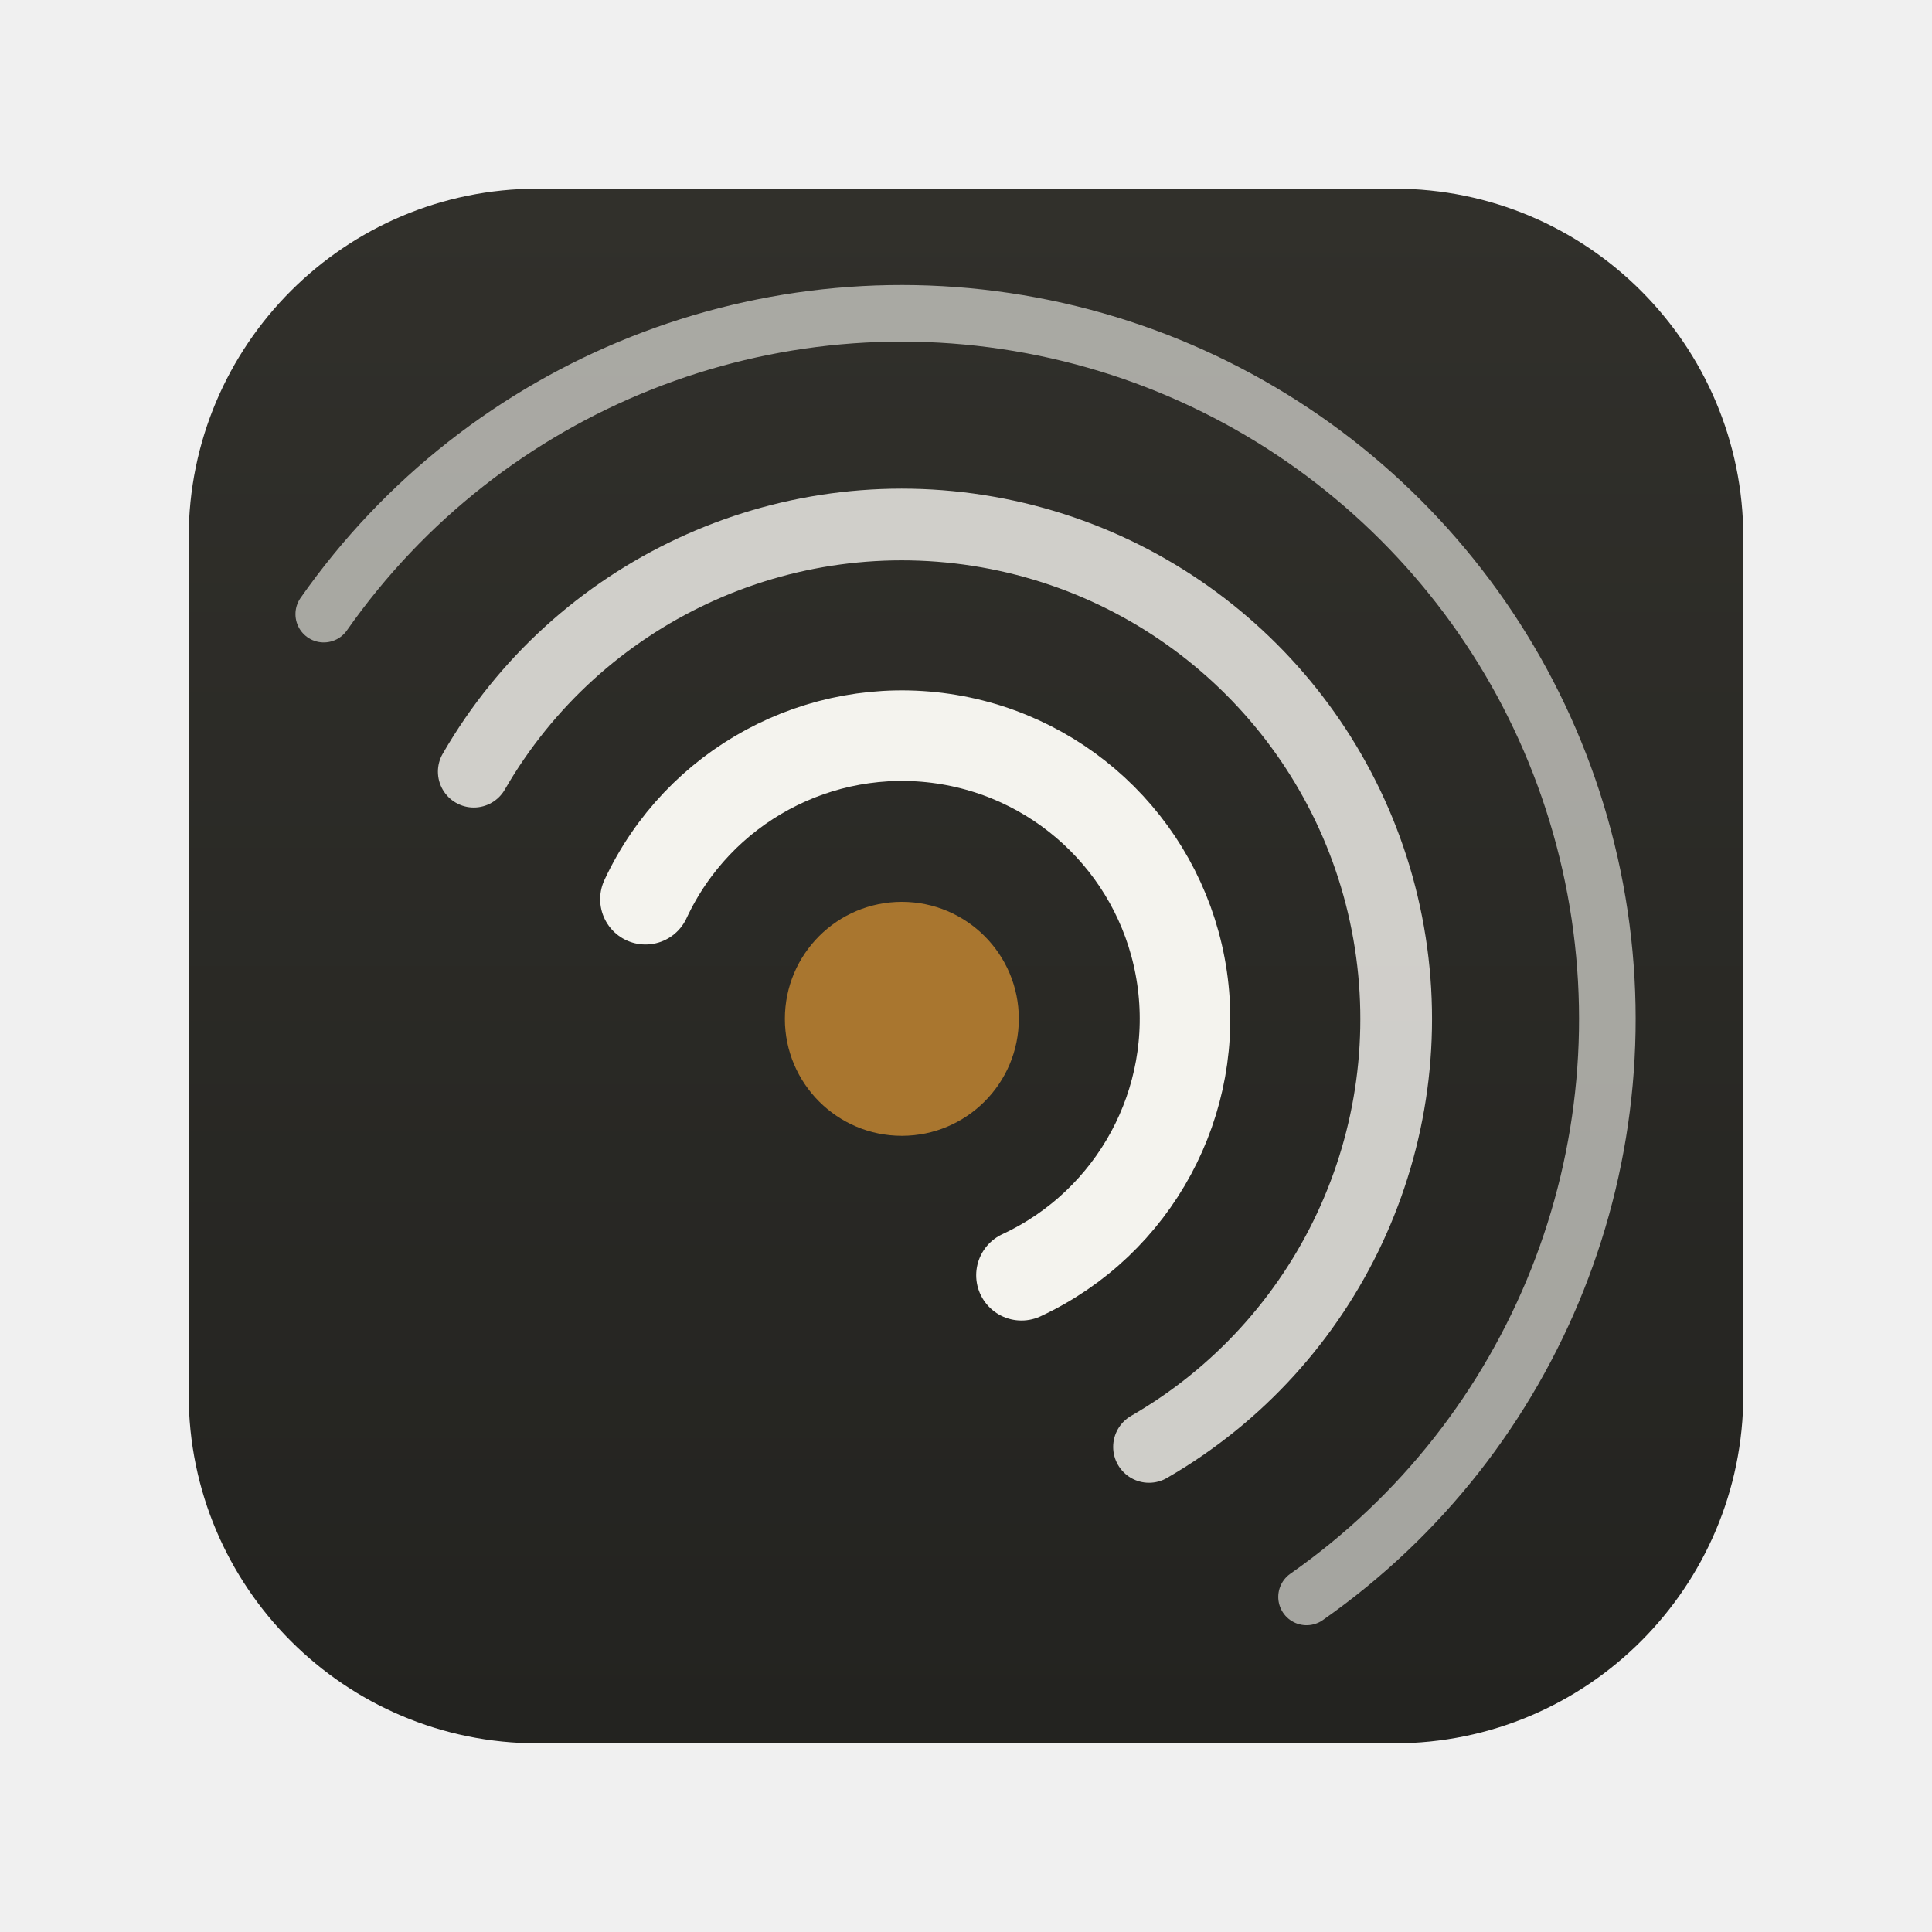
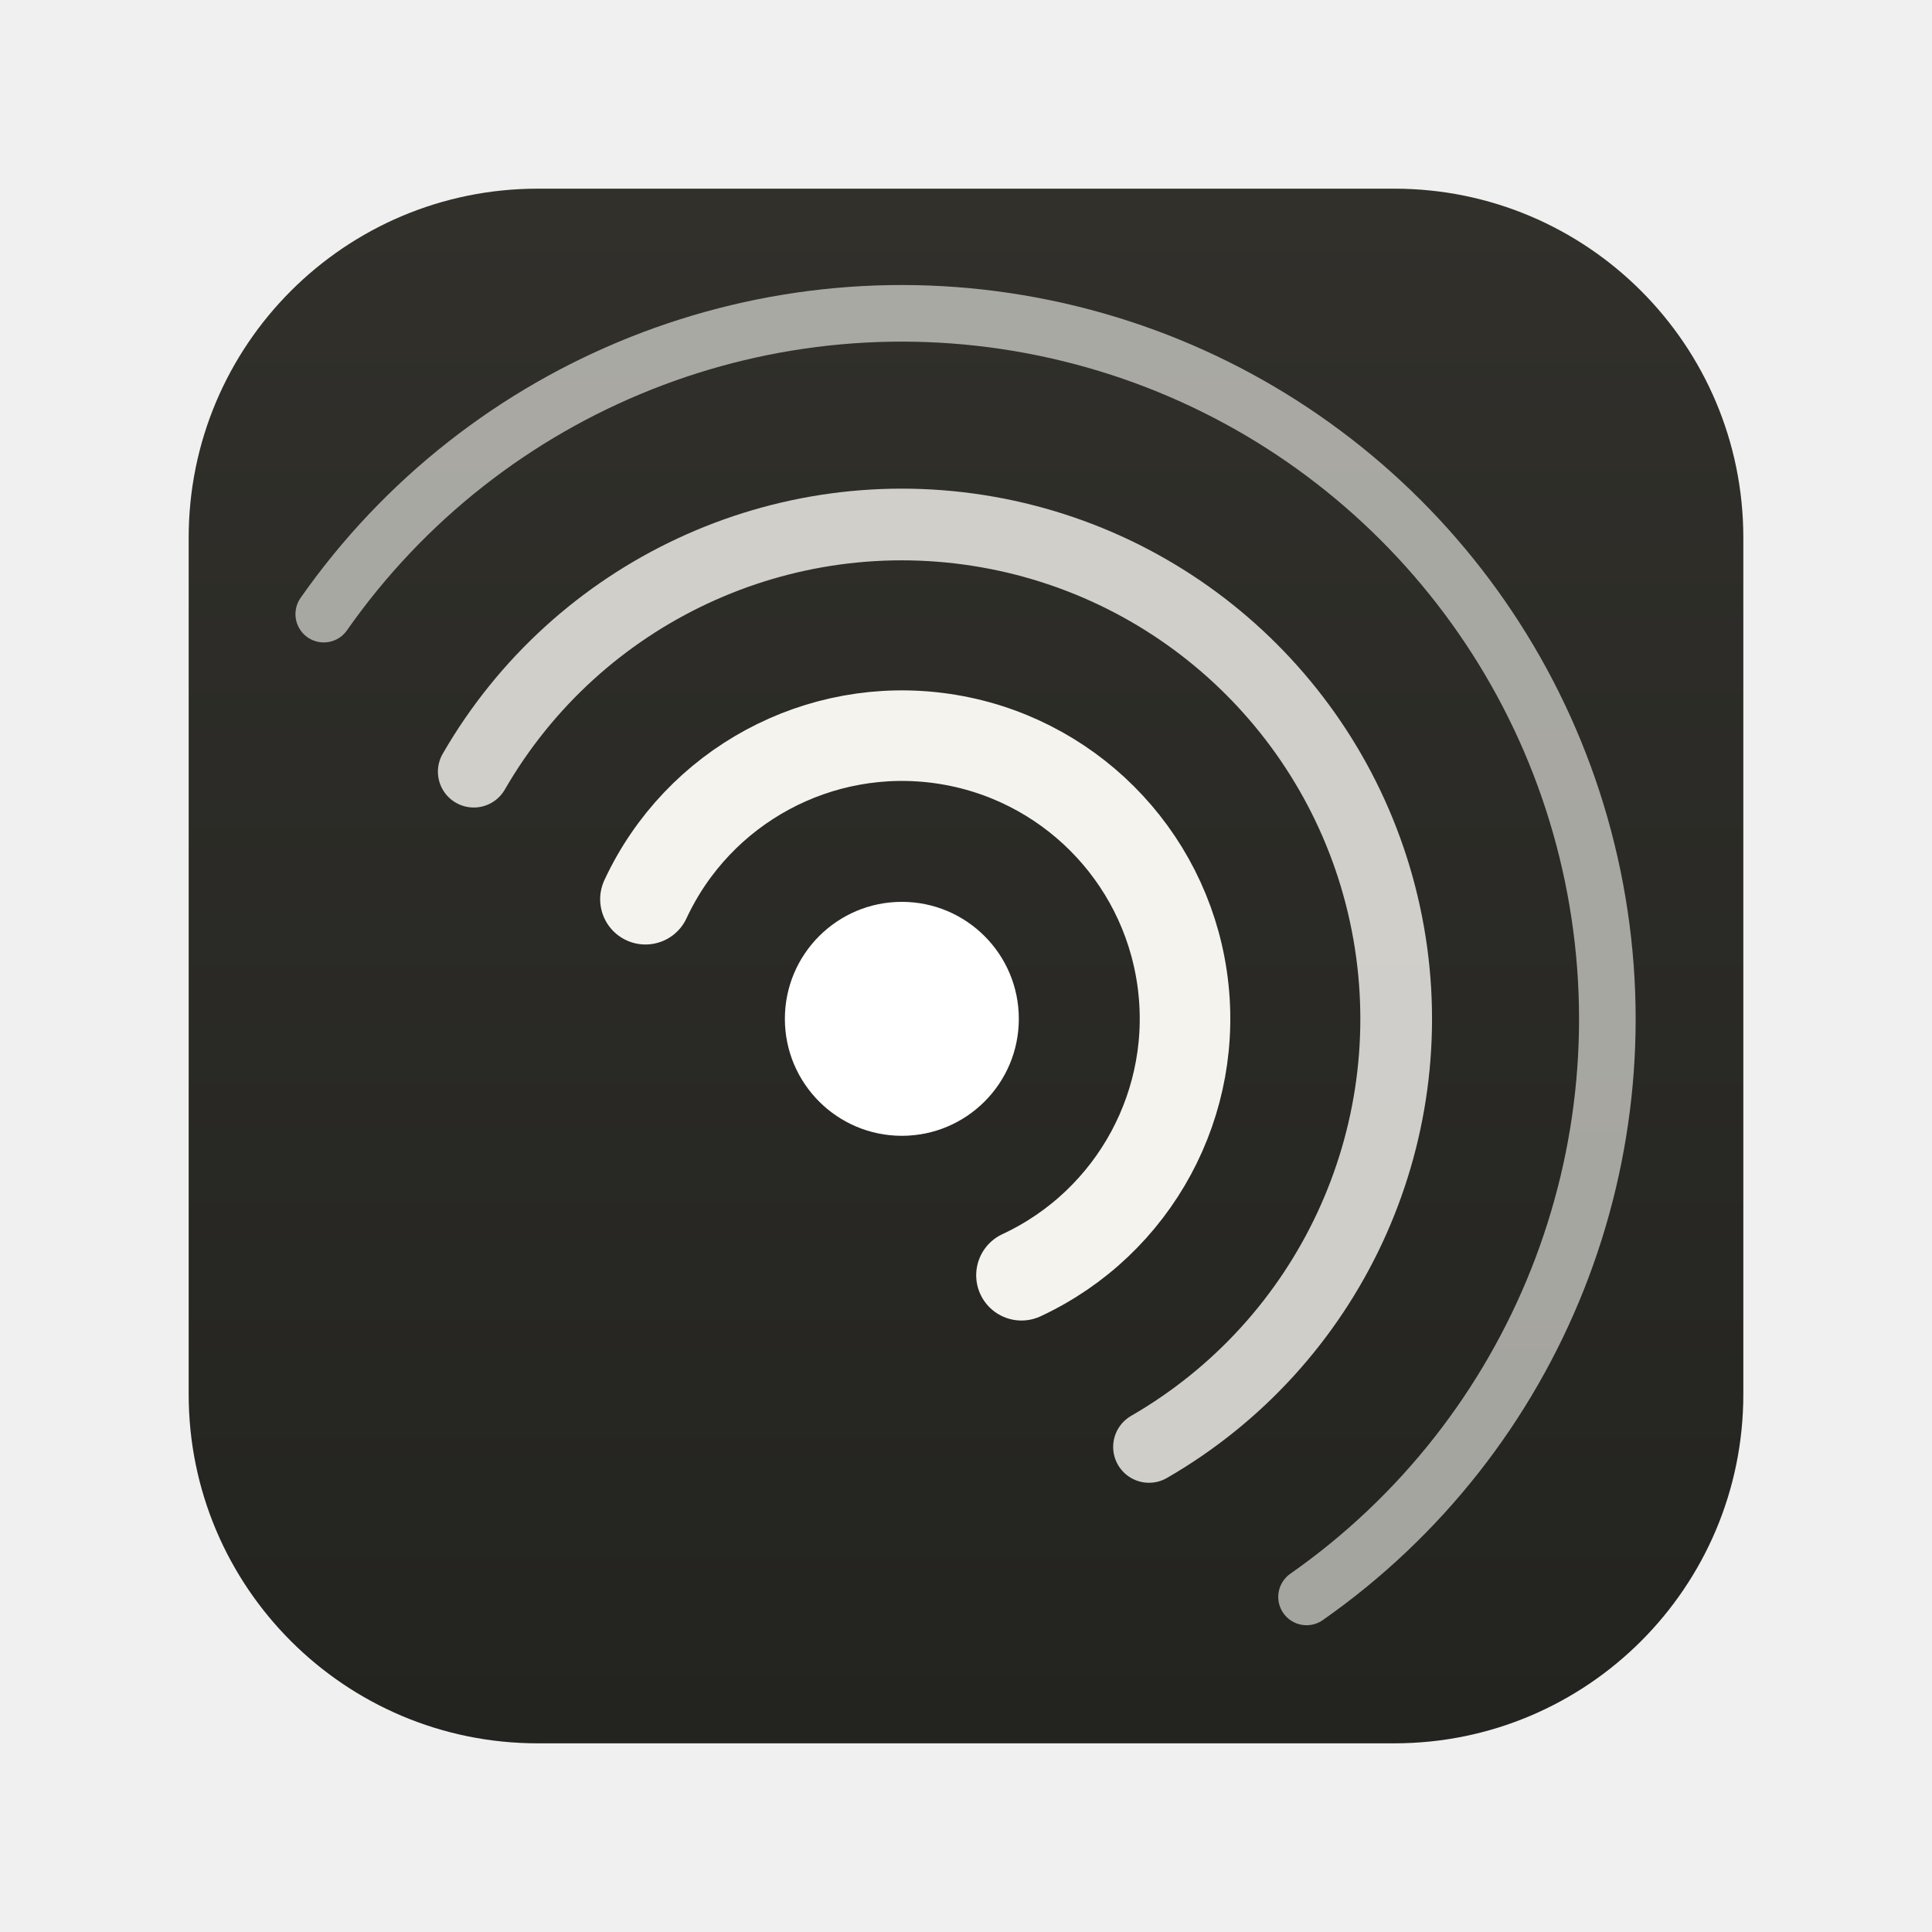
<svg xmlns="http://www.w3.org/2000/svg" width="1024" height="1024" viewBox="0 0 1024 1024">
  <defs>
    <linearGradient id="tile" x1="0" y1="0" x2="0" y2="1">
      <stop offset="0" stop-color="#31302b" />
      <stop offset="1" stop-color="#232320" />
    </linearGradient>
  </defs>
  <rect x="100" y="100" width="824" height="824" rx="185" fill="url(#tile)" />
  <g fill="none" stroke="#f4f3ee" stroke-linecap="round">
    <path d="M 541.4 675.9 A 150 150 0 1 0 342.1 476.6" stroke-width="48" />
    <path d="M 609.0 766.9 A 262 262 0 1 0 251.1 409.0" stroke-width="38" opacity="0.82" />
    <path d="M 692.5 846.4 A 374 374 0 1 0 171.6 325.5" stroke-width="30" opacity="0.62" />
  </g>
-   <circle cx="478" cy="540" r="62" fill="#a9762f" />
+   <circle cx="478" cy="540" r="62" fill="#ffffff" />
</svg>
